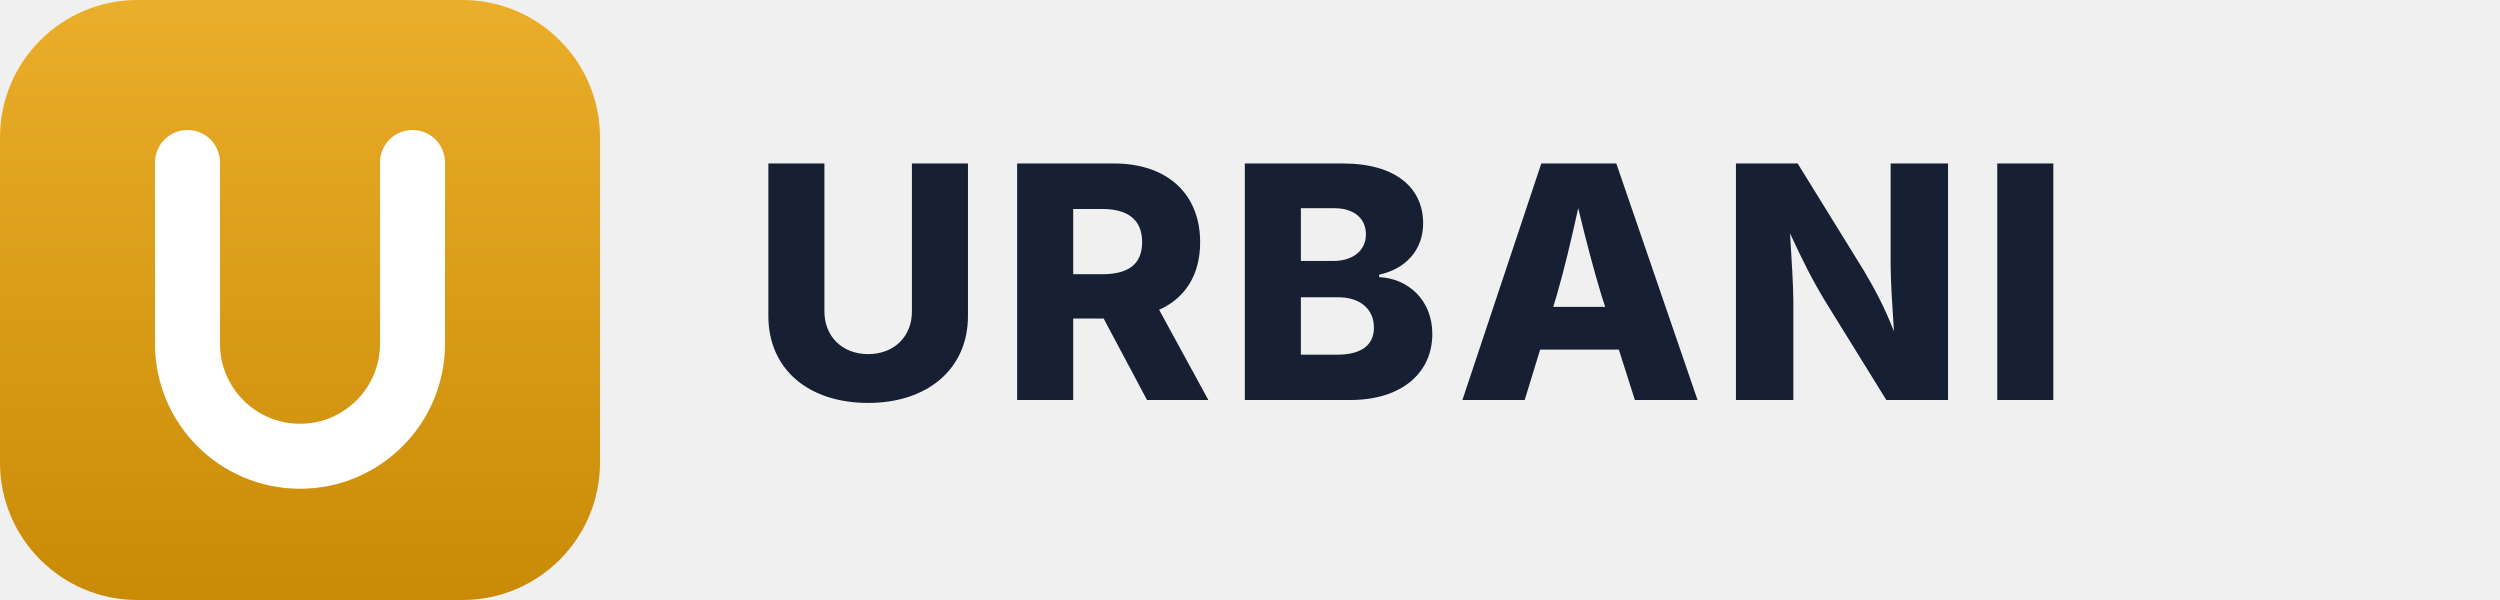
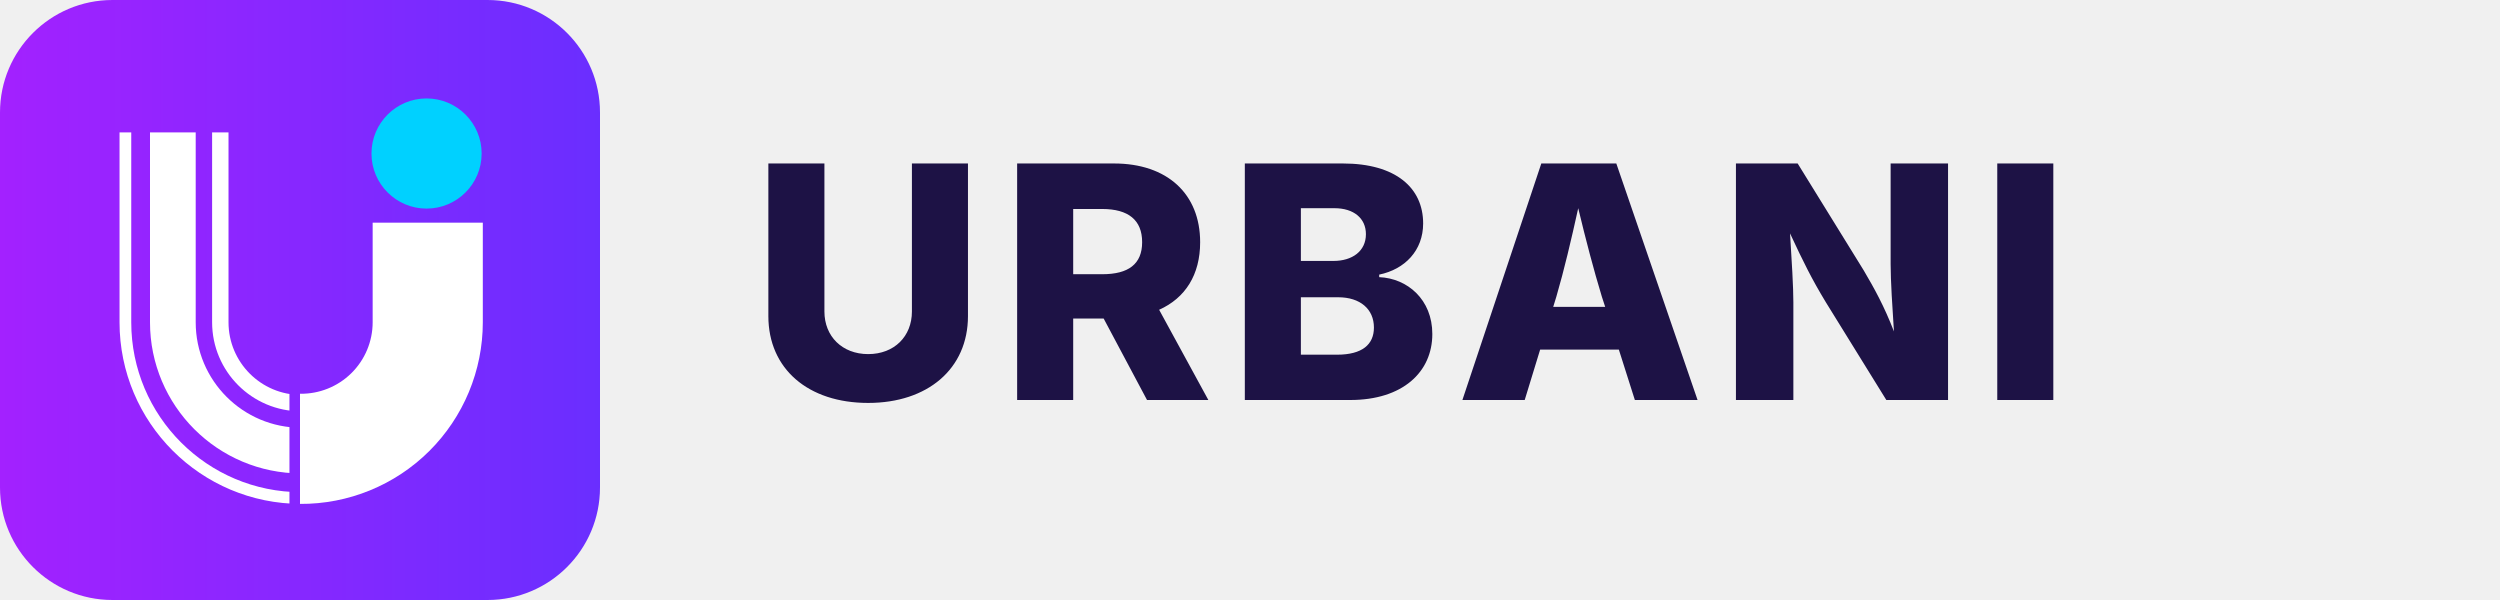
<svg xmlns="http://www.w3.org/2000/svg" viewBox="0 0 200 48" width="200" height="48" role="img" aria-label="Urbani">
  <defs>
-     <linearGradient id="g" x1="0" y1="0" x2="0" y2="1">
-       <stop offset="0" stop-color="#ebae2a" />
-       <stop offset="1" stop-color="#c98b06" />
+     <linearGradient id="urbani-bg" x1="0" y1="0" x2="1" y2="0">
+       <stop offset="0" stop-color="#a321ff" />
+       <stop offset="1" stop-color="#6a2eff" />
    </linearGradient>
+     <clipPath id="urbani-left">
+       <rect x="0" y="0" width="247" height="512" />
+     </clipPath>
  </defs>
-   <rect width="48" height="48" rx="11" fill="url(#g)" />
-   <path d="M15 13v14.5a9 9 0 0 0 18 0V13" fill="none" stroke="#ffffff" stroke-width="5.2" stroke-linecap="round" stroke-linejoin="round" />
-   <text x="60" y="32" font-family="Inter, 'Segoe UI', Arial, sans-serif" font-size="26" font-weight="800" letter-spacing="1" fill="#172033">URBANI</text>
+   <g transform="scale(0.09375)">
+     <rect width="512" height="512" rx="96" fill="url(#urbani-bg)" />
+     <circle cx="364" cy="131" r="47" fill="#00d1ff" />
+     <path d="M318 190H412V275A155 155 0 0 1 256 430V336A61 61 0 0 0 318 275Z" fill="#ffffff" />
+     <g clip-path="url(#urbani-left)" fill="none" stroke="#ffffff">
+       <path d="M107 113V275A150 150 0 0 0 257 425" stroke-width="10" />
+       <path d="M147.5 113V275A109.5 109.5 0 0 0 257 384.5" stroke-width="39" />
+       <path d="M188 113V275A69 69 0 0 0 257 344" stroke-width="14" />
+     </g>
+   </g>
+   <text x="60" y="32" font-family="Inter, 'Segoe UI', Arial, sans-serif" font-size="26" font-weight="800" letter-spacing="1" fill="#1d1245">URBANI</text>
</svg>
